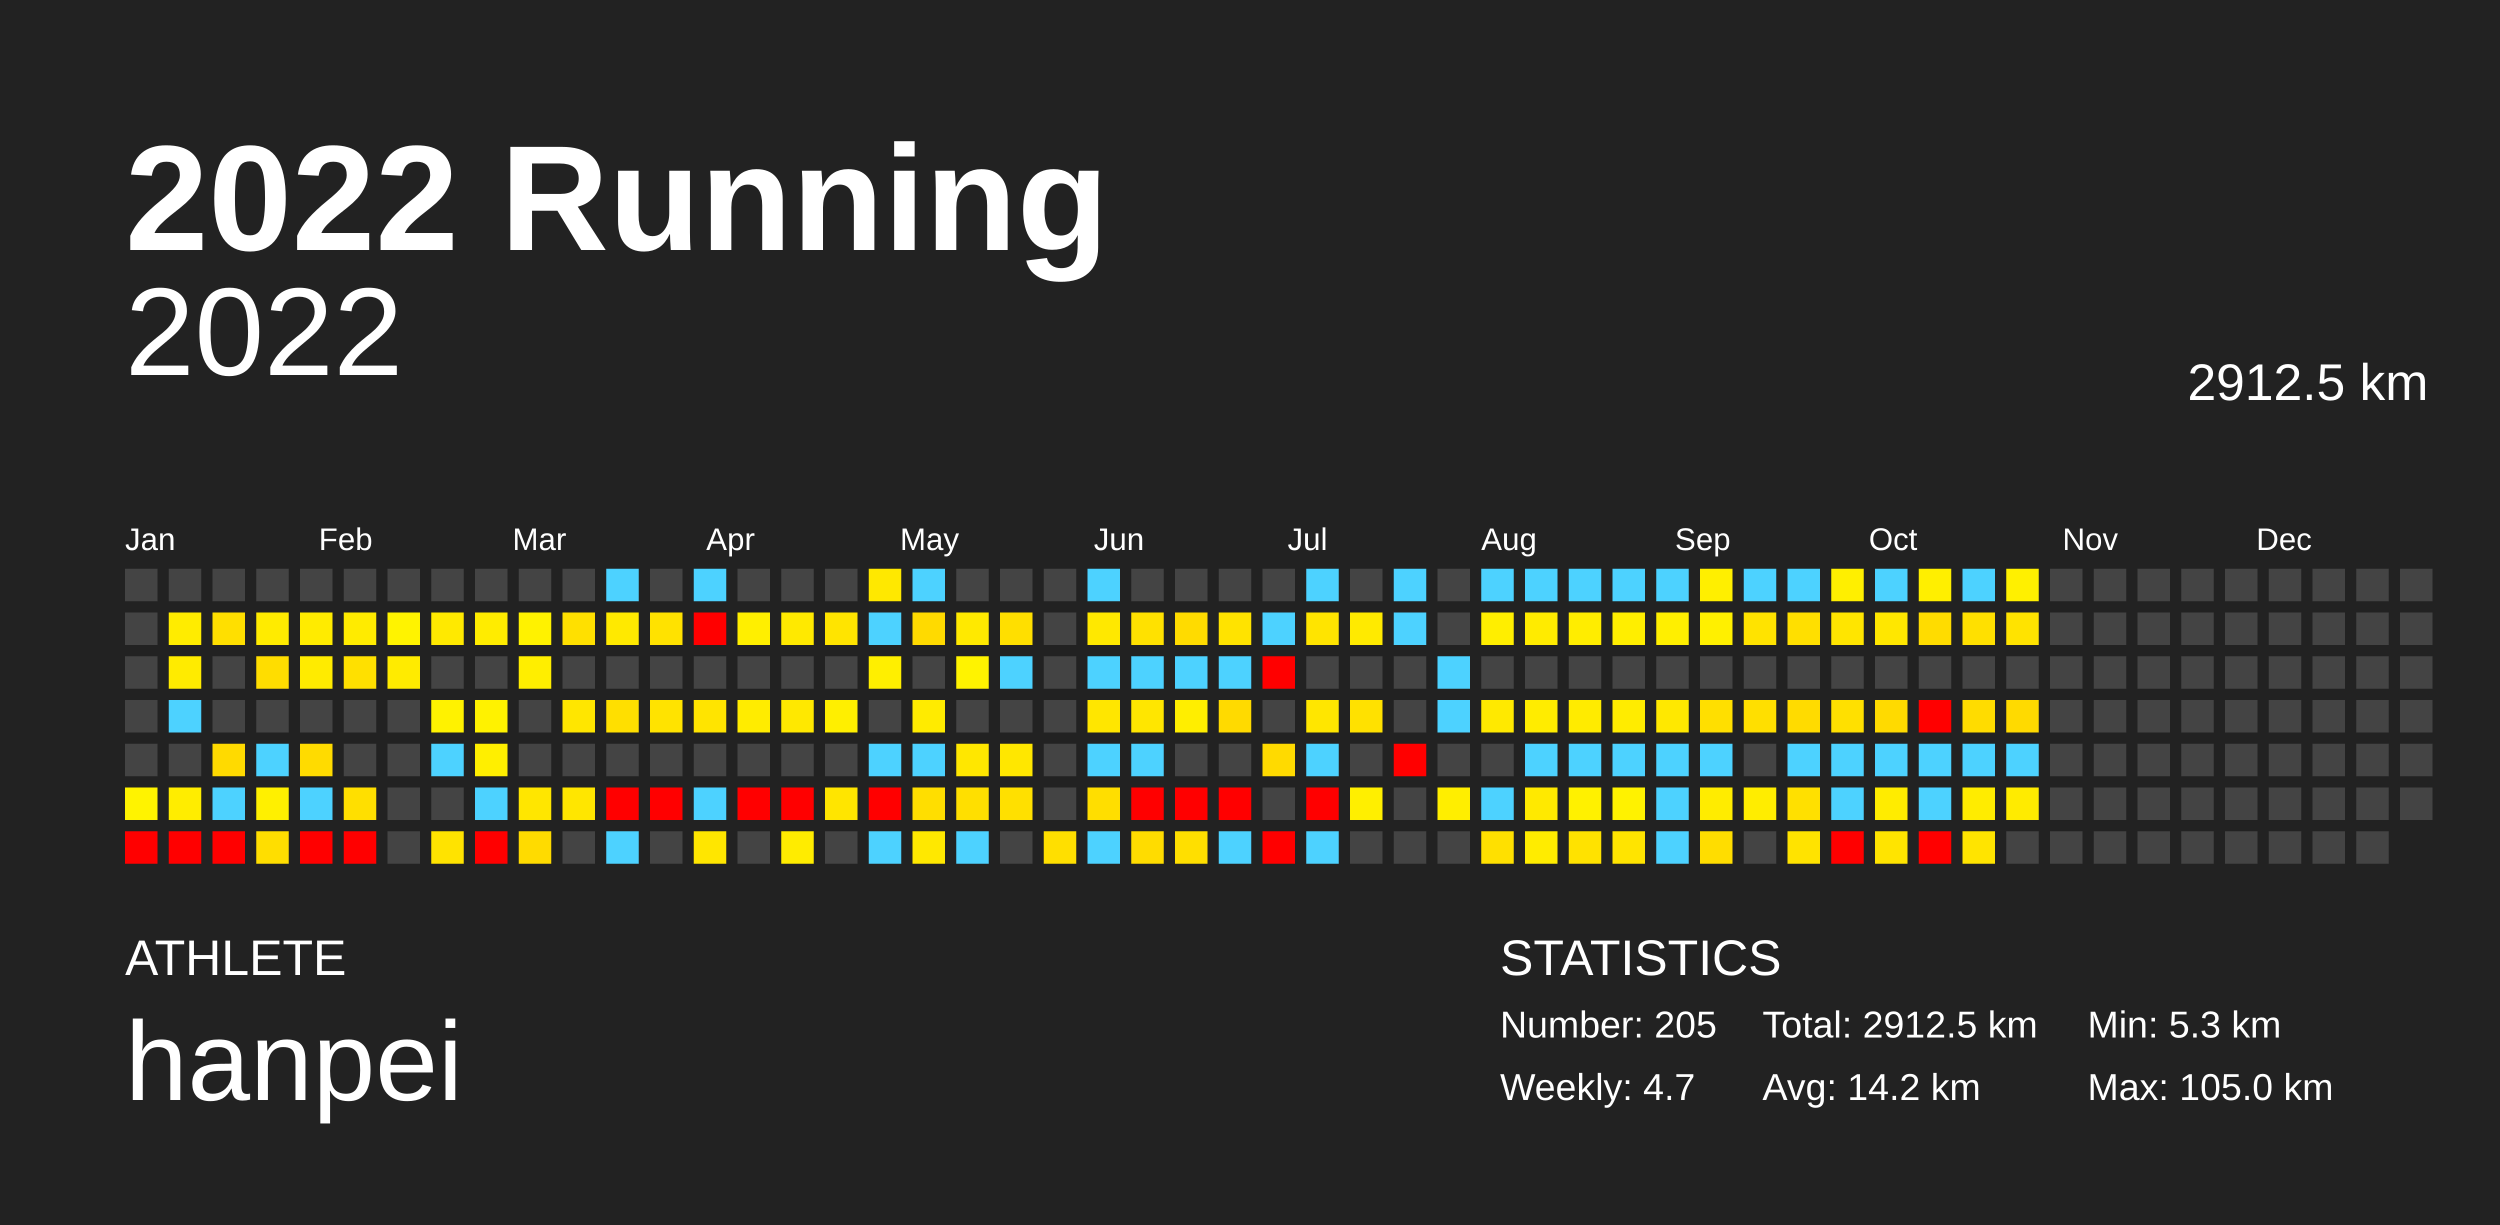
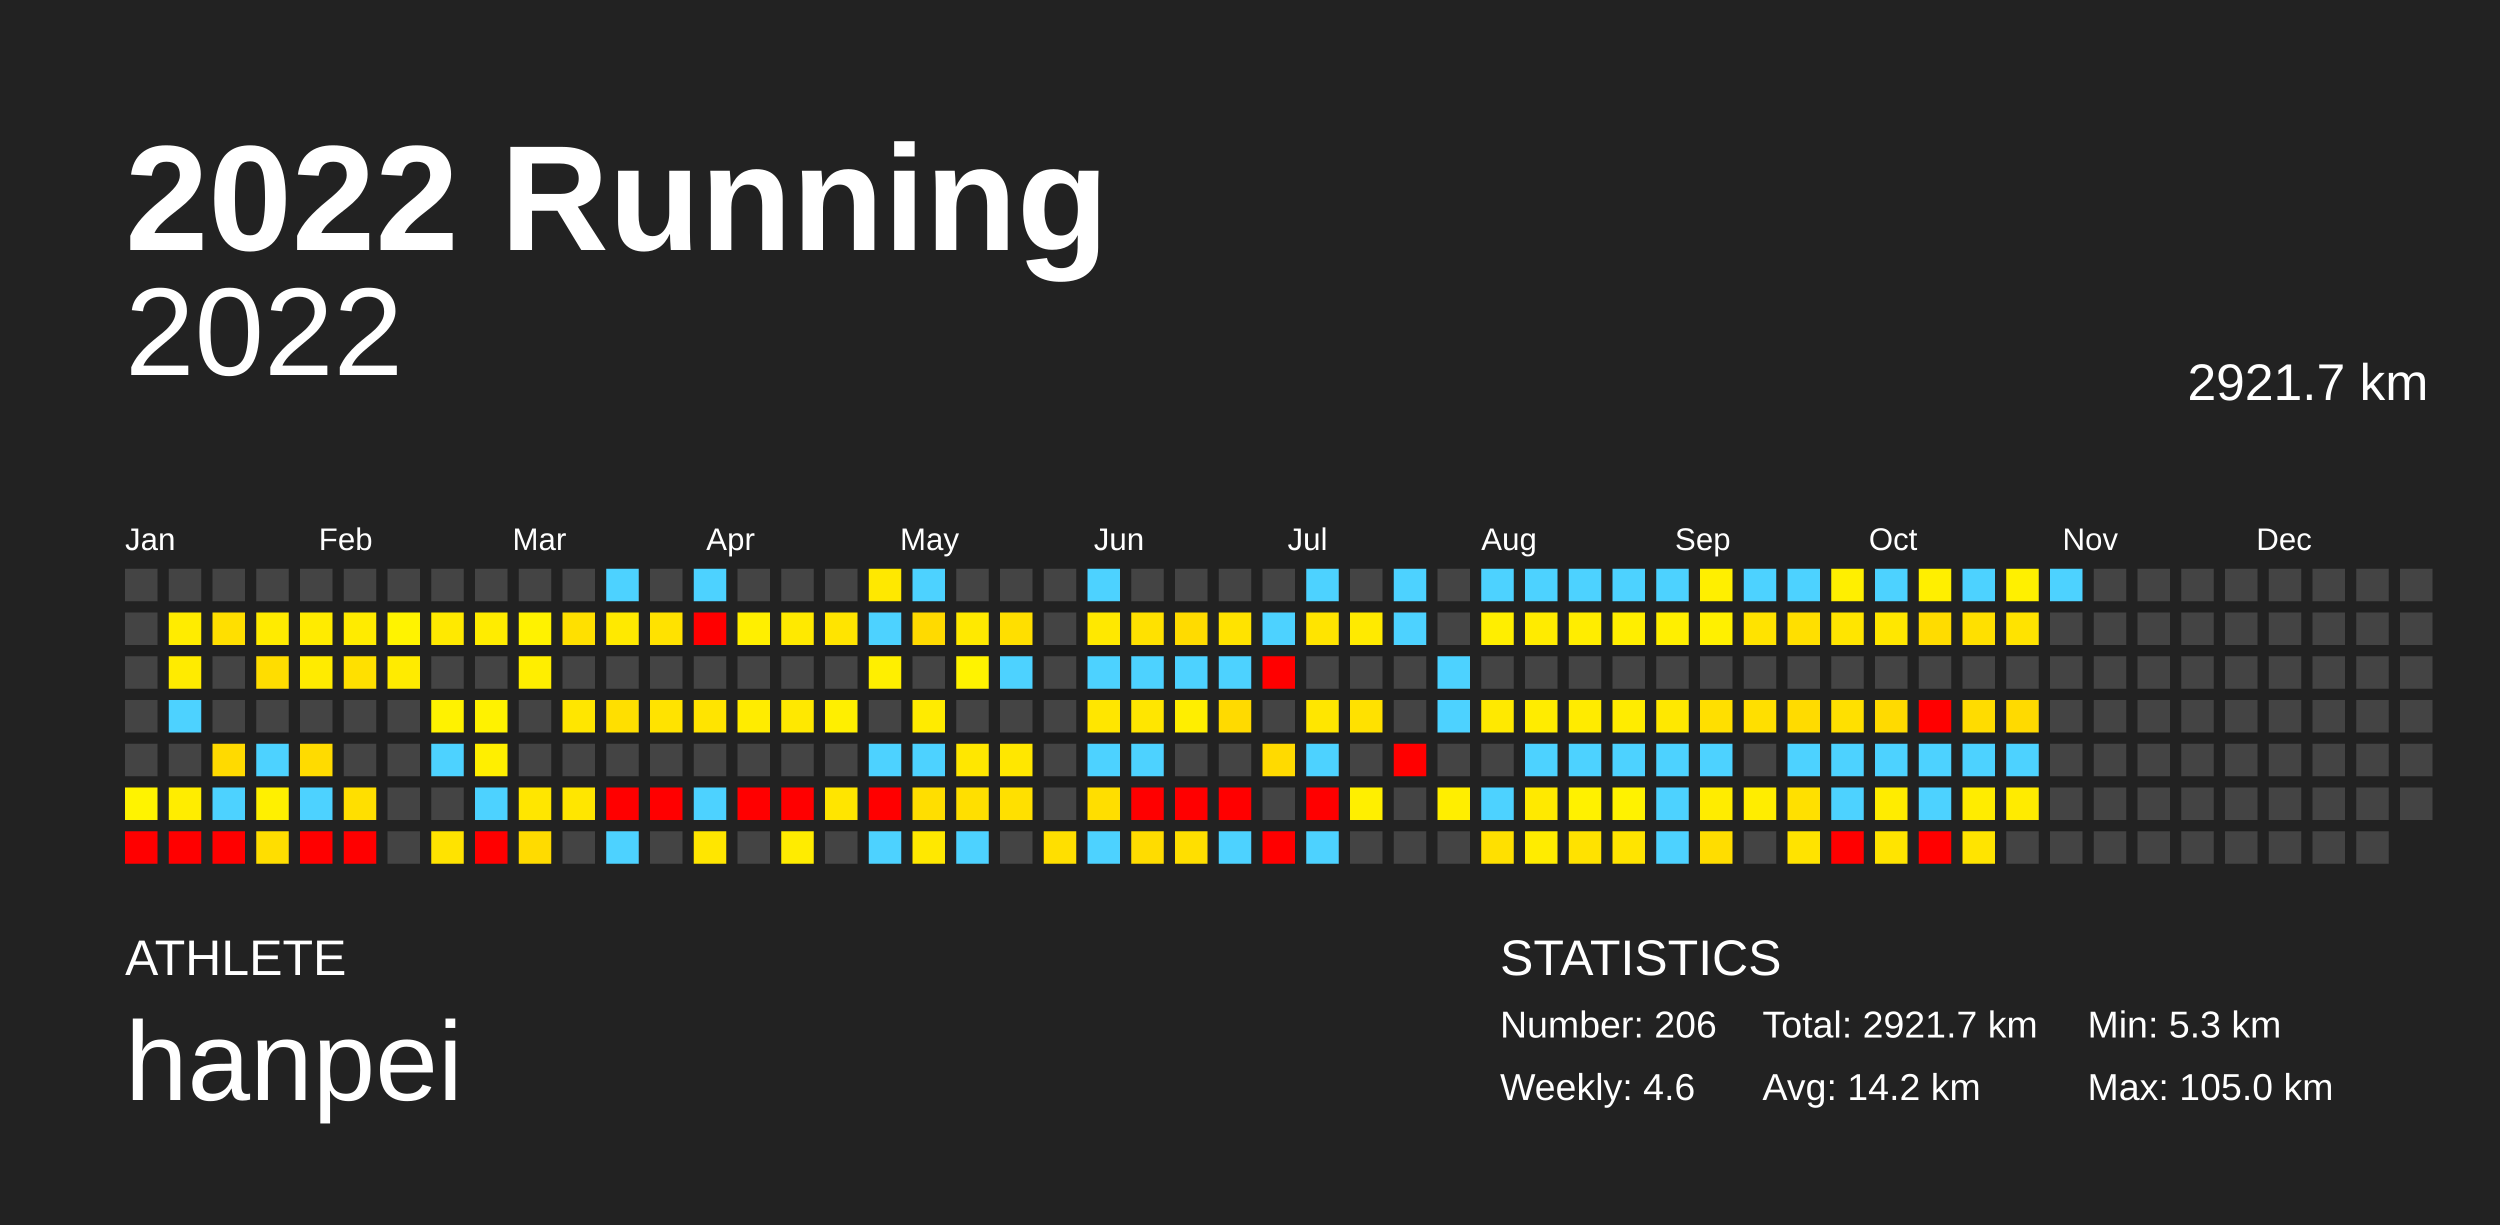
<svg xmlns="http://www.w3.org/2000/svg" baseProfile="full" height="98mm" version="1.1" viewBox="0,0,200,98" width="200mm">
  <defs />
  <rect fill="#222222" height="98" width="200" x="0" y="0" />
  <text fill="#FFFFFF" style="font-size:12px; font-family:Arial; font-weight:bold;" x="10" y="20">2022 Running</text>
  <text fill="#FFFFFF" style="font-size:4px; font-family:Arial" x="10" y="78">ATHLETE</text>
  <text fill="#FFFFFF" style="font-size:9px; font-family:Arial" x="10" y="88">hanpei</text>
  <text fill="#FFFFFF" style="font-size:4px; font-family:Arial" x="120" y="78">STATISTICS</text>
-   <text fill="#FFFFFF" style="font-size:3px; font-family:Arial" x="120" y="83">Number: 205</text>
-   <text fill="#FFFFFF" style="font-size:3px; font-family:Arial" x="120" y="88">Weekly: 4.7</text>
-   <text fill="#FFFFFF" style="font-size:3px; font-family:Arial" x="141" y="83">Total: 2912.5 km</text>
+   <text fill="#FFFFFF" style="font-size:3px; font-family:Arial" x="120" y="83">Number: 206</text>
+   <text fill="#FFFFFF" style="font-size:3px; font-family:Arial" x="120" y="88">Weekly: 4.6</text>
+   <text fill="#FFFFFF" style="font-size:3px; font-family:Arial" x="141" y="83">Total: 2921.7 km</text>
  <text fill="#FFFFFF" style="font-size:3px; font-family:Arial" x="141" y="88">Avg: 14.2 km</text>
  <text fill="#FFFFFF" style="font-size:3px; font-family:Arial" x="167" y="83">Min: 5.3 km</text>
  <text fill="#FFFFFF" style="font-size:3px; font-family:Arial" x="167" y="88">Max: 105.0 km</text>
  <text alignment-baseline="hanging" fill="#FFFFFF" style="font-size:10.0px; font-family:Arial;" x="10" y="30">2022</text>
-   <text alignment-baseline="hanging" fill="#FFFFFF" style="font-size:4.125px; font-family:Arial;" x="175" y="32">2912.5 km</text>
+   <text alignment-baseline="hanging" fill="#FFFFFF" style="font-size:4.125px; font-family:Arial;" x="175" y="32">2921.7 km</text>
  <text fill="#FFFFFF" style="font-size:2.5px; font-family:Arial" x="10.0" y="44">Jan</text>
  <text fill="#FFFFFF" style="font-size:2.5px; font-family:Arial" x="25.5" y="44">Feb</text>
  <text fill="#FFFFFF" style="font-size:2.5px; font-family:Arial" x="41.0" y="44">Mar</text>
  <text fill="#FFFFFF" style="font-size:2.5px; font-family:Arial" x="56.5" y="44">Apr</text>
  <text fill="#FFFFFF" style="font-size:2.5px; font-family:Arial" x="72.0" y="44">May</text>
  <text fill="#FFFFFF" style="font-size:2.5px; font-family:Arial" x="87.5" y="44">Jun</text>
  <text fill="#FFFFFF" style="font-size:2.5px; font-family:Arial" x="103.0" y="44">Jul</text>
  <text fill="#FFFFFF" style="font-size:2.5px; font-family:Arial" x="118.5" y="44">Aug</text>
  <text fill="#FFFFFF" style="font-size:2.5px; font-family:Arial" x="134.0" y="44">Sep</text>
  <text fill="#FFFFFF" style="font-size:2.5px; font-family:Arial" x="149.5" y="44">Oct</text>
  <text fill="#FFFFFF" style="font-size:2.5px; font-family:Arial" x="165.0" y="44">Nov</text>
  <text fill="#FFFFFF" style="font-size:2.5px; font-family:Arial" x="180.5" y="44">Dec</text>
  <rect fill="#444444" height="2.6" width="2.6" x="10.0" y="45.5" />
  <rect fill="#444444" height="2.6" width="2.6" x="10.0" y="49.0" />
  <rect fill="#444444" height="2.6" width="2.6" x="10.0" y="52.5" />
  <rect fill="#444444" height="2.6" width="2.6" x="10.0" y="56.0" />
  <rect fill="#444444" height="2.6" width="2.6" x="10.0" y="59.5" />
  <rect fill="#fff300" height="2.6" width="2.6" x="10.0" y="63.0" />
  <rect fill="red" height="2.6" width="2.6" x="10.0" y="66.5" />
  <rect fill="#444444" height="2.6" width="2.6" x="13.5" y="45.5" />
  <rect fill="#ffec00" height="2.6" width="2.6" x="13.5" y="49.0" />
  <rect fill="#ffeb00" height="2.6" width="2.6" x="13.5" y="52.5" />
  <rect fill="#4dd2ff" height="2.6" width="2.6" x="13.5" y="56.0" />
  <rect fill="#444444" height="2.6" width="2.6" x="13.5" y="59.5" />
  <rect fill="#ffed00" height="2.6" width="2.6" x="13.5" y="63.0" />
  <rect fill="red" height="2.6" width="2.6" x="13.5" y="66.5" />
  <rect fill="#444444" height="2.6" width="2.6" x="17.0" y="45.5" />
  <rect fill="#ffdf00" height="2.6" width="2.6" x="17.0" y="49.0" />
  <rect fill="#444444" height="2.6" width="2.6" x="17.0" y="52.5" />
  <rect fill="#444444" height="2.6" width="2.6" x="17.0" y="56.0" />
  <rect fill="#ffda00" height="2.6" width="2.6" x="17.0" y="59.5" />
  <rect fill="#4dd2ff" height="2.6" width="2.6" x="17.0" y="63.0" />
  <rect fill="red" height="2.6" width="2.6" x="17.0" y="66.5" />
  <rect fill="#444444" height="2.6" width="2.6" x="20.5" y="45.5" />
  <rect fill="#ffeb00" height="2.6" width="2.6" x="20.5" y="49.0" />
  <rect fill="#ffdd00" height="2.6" width="2.6" x="20.5" y="52.5" />
  <rect fill="#444444" height="2.6" width="2.6" x="20.5" y="56.0" />
  <rect fill="#4dd2ff" height="2.6" width="2.6" x="20.5" y="59.5" />
  <rect fill="#fff000" height="2.6" width="2.6" x="20.5" y="63.0" />
  <rect fill="#ffde00" height="2.6" width="2.6" x="20.5" y="66.5" />
  <rect fill="#444444" height="2.6" width="2.6" x="24.0" y="45.5" />
  <rect fill="#ffeb00" height="2.6" width="2.6" x="24.0" y="49.0" />
  <rect fill="#ffeb00" height="2.6" width="2.6" x="24.0" y="52.5" />
  <rect fill="#444444" height="2.6" width="2.6" x="24.0" y="56.0" />
  <rect fill="#ffdb00" height="2.6" width="2.6" x="24.0" y="59.5" />
  <rect fill="#4dd2ff" height="2.6" width="2.6" x="24.0" y="63.0" />
  <rect fill="red" height="2.6" width="2.6" x="24.0" y="66.5" />
  <rect fill="#444444" height="2.6" width="2.6" x="27.5" y="45.5" />
  <rect fill="#ffeb00" height="2.6" width="2.6" x="27.5" y="49.0" />
  <rect fill="#ffe000" height="2.6" width="2.6" x="27.5" y="52.5" />
  <rect fill="#444444" height="2.6" width="2.6" x="27.5" y="56.0" />
  <rect fill="#444444" height="2.6" width="2.6" x="27.5" y="59.5" />
  <rect fill="#ffdf00" height="2.6" width="2.6" x="27.5" y="63.0" />
  <rect fill="red" height="2.6" width="2.6" x="27.5" y="66.5" />
  <rect fill="#444444" height="2.6" width="2.6" x="31.0" y="45.5" />
  <rect fill="#fff300" height="2.6" width="2.6" x="31.0" y="49.0" />
  <rect fill="#ffeb00" height="2.6" width="2.6" x="31.0" y="52.5" />
  <rect fill="#444444" height="2.6" width="2.6" x="31.0" y="56.0" />
  <rect fill="#444444" height="2.6" width="2.6" x="31.0" y="59.5" />
  <rect fill="#444444" height="2.6" width="2.6" x="31.0" y="63.0" />
  <rect fill="#444444" height="2.6" width="2.6" x="31.0" y="66.5" />
  <rect fill="#444444" height="2.6" width="2.6" x="34.5" y="45.5" />
  <rect fill="#ffe900" height="2.6" width="2.6" x="34.5" y="49.0" />
  <rect fill="#444444" height="2.6" width="2.6" x="34.5" y="52.5" />
  <rect fill="#fff200" height="2.6" width="2.6" x="34.5" y="56.0" />
  <rect fill="#4dd2ff" height="2.6" width="2.6" x="34.5" y="59.5" />
  <rect fill="#444444" height="2.6" width="2.6" x="34.5" y="63.0" />
  <rect fill="#ffe300" height="2.6" width="2.6" x="34.5" y="66.5" />
  <rect fill="#444444" height="2.6" width="2.6" x="38.0" y="45.5" />
  <rect fill="#ffec00" height="2.6" width="2.6" x="38.0" y="49.0" />
  <rect fill="#444444" height="2.6" width="2.6" x="38.0" y="52.5" />
  <rect fill="#fff200" height="2.6" width="2.6" x="38.0" y="56.0" />
  <rect fill="#ffef00" height="2.6" width="2.6" x="38.0" y="59.5" />
  <rect fill="#4dd2ff" height="2.6" width="2.6" x="38.0" y="63.0" />
  <rect fill="red" height="2.6" width="2.6" x="38.0" y="66.5" />
  <rect fill="#444444" height="2.6" width="2.6" x="41.5" y="45.5" />
  <rect fill="#fff200" height="2.6" width="2.6" x="41.5" y="49.0" />
  <rect fill="#ffee00" height="2.6" width="2.6" x="41.5" y="52.5" />
  <rect fill="#444444" height="2.6" width="2.6" x="41.5" y="56.0" />
  <rect fill="#444444" height="2.6" width="2.6" x="41.5" y="59.5" />
  <rect fill="#ffe600" height="2.6" width="2.6" x="41.5" y="63.0" />
  <rect fill="#ffdb00" height="2.6" width="2.6" x="41.5" y="66.5" />
  <rect fill="#444444" height="2.6" width="2.6" x="45.0" y="45.5" />
  <rect fill="#ffe000" height="2.6" width="2.6" x="45.0" y="49.0" />
  <rect fill="#444444" height="2.6" width="2.6" x="45.0" y="52.5" />
  <rect fill="#ffe600" height="2.6" width="2.6" x="45.0" y="56.0" />
  <rect fill="#444444" height="2.6" width="2.6" x="45.0" y="59.5" />
  <rect fill="#ffe600" height="2.6" width="2.6" x="45.0" y="63.0" />
  <rect fill="#444444" height="2.6" width="2.6" x="45.0" y="66.5" />
  <rect fill="#4dd2ff" height="2.6" width="2.6" x="48.5" y="45.5" />
  <rect fill="#ffe900" height="2.6" width="2.6" x="48.5" y="49.0" />
  <rect fill="#444444" height="2.6" width="2.6" x="48.5" y="52.5" />
  <rect fill="#ffdf00" height="2.6" width="2.6" x="48.5" y="56.0" />
  <rect fill="#444444" height="2.6" width="2.6" x="48.5" y="59.5" />
  <rect fill="red" height="2.6" width="2.6" x="48.5" y="63.0" />
  <rect fill="#4dd2ff" height="2.6" width="2.6" x="48.5" y="66.5" />
  <rect fill="#444444" height="2.6" width="2.6" x="52.0" y="45.5" />
  <rect fill="#ffe200" height="2.6" width="2.6" x="52.0" y="49.0" />
  <rect fill="#444444" height="2.6" width="2.6" x="52.0" y="52.5" />
  <rect fill="#ffe300" height="2.6" width="2.6" x="52.0" y="56.0" />
  <rect fill="#444444" height="2.6" width="2.6" x="52.0" y="59.5" />
  <rect fill="red" height="2.6" width="2.6" x="52.0" y="63.0" />
  <rect fill="#444444" height="2.6" width="2.6" x="52.0" y="66.5" />
  <rect fill="#4dd2ff" height="2.6" width="2.6" x="55.5" y="45.5" />
  <rect fill="red" height="2.6" width="2.6" x="55.5" y="49.0" />
  <rect fill="#444444" height="2.6" width="2.6" x="55.5" y="52.5" />
  <rect fill="#ffe400" height="2.6" width="2.6" x="55.5" y="56.0" />
  <rect fill="#444444" height="2.6" width="2.6" x="55.5" y="59.5" />
  <rect fill="#4dd2ff" height="2.6" width="2.6" x="55.5" y="63.0" />
  <rect fill="#ffe600" height="2.6" width="2.6" x="55.5" y="66.5" />
  <rect fill="#444444" height="2.6" width="2.6" x="59.0" y="45.5" />
  <rect fill="#ffef00" height="2.6" width="2.6" x="59.0" y="49.0" />
  <rect fill="#444444" height="2.6" width="2.6" x="59.0" y="52.5" />
  <rect fill="#ffec00" height="2.6" width="2.6" x="59.0" y="56.0" />
  <rect fill="#444444" height="2.6" width="2.6" x="59.0" y="59.5" />
  <rect fill="red" height="2.6" width="2.6" x="59.0" y="63.0" />
  <rect fill="#444444" height="2.6" width="2.6" x="59.0" y="66.5" />
  <rect fill="#444444" height="2.6" width="2.6" x="62.5" y="45.5" />
  <rect fill="#ffe900" height="2.6" width="2.6" x="62.5" y="49.0" />
  <rect fill="#444444" height="2.6" width="2.6" x="62.5" y="52.5" />
  <rect fill="#ffe800" height="2.6" width="2.6" x="62.5" y="56.0" />
  <rect fill="#444444" height="2.6" width="2.6" x="62.5" y="59.5" />
  <rect fill="red" height="2.6" width="2.6" x="62.5" y="63.0" />
  <rect fill="#ffec00" height="2.6" width="2.6" x="62.5" y="66.5" />
  <rect fill="#444444" height="2.6" width="2.6" x="66.0" y="45.5" />
  <rect fill="#ffe400" height="2.6" width="2.6" x="66.0" y="49.0" />
  <rect fill="#444444" height="2.6" width="2.6" x="66.0" y="52.5" />
  <rect fill="#ffef00" height="2.6" width="2.6" x="66.0" y="56.0" />
  <rect fill="#444444" height="2.6" width="2.6" x="66.0" y="59.5" />
  <rect fill="#ffe500" height="2.6" width="2.6" x="66.0" y="63.0" />
  <rect fill="#444444" height="2.6" width="2.6" x="66.0" y="66.5" />
  <rect fill="#ffe800" height="2.6" width="2.6" x="69.5" y="45.5" />
  <rect fill="#4dd2ff" height="2.6" width="2.6" x="69.5" y="49.0" />
  <rect fill="#ffef00" height="2.6" width="2.6" x="69.5" y="52.5" />
  <rect fill="#444444" height="2.6" width="2.6" x="69.5" y="56.0" />
  <rect fill="#4dd2ff" height="2.6" width="2.6" x="69.5" y="59.5" />
  <rect fill="red" height="2.6" width="2.6" x="69.5" y="63.0" />
  <rect fill="#4dd2ff" height="2.6" width="2.6" x="69.5" y="66.5" />
  <rect fill="#4dd2ff" height="2.6" width="2.6" x="73.0" y="45.5" />
  <rect fill="#ffda00" height="2.6" width="2.6" x="73.0" y="49.0" />
  <rect fill="#444444" height="2.6" width="2.6" x="73.0" y="52.5" />
  <rect fill="#ffeb00" height="2.6" width="2.6" x="73.0" y="56.0" />
  <rect fill="#4dd2ff" height="2.6" width="2.6" x="73.0" y="59.5" />
  <rect fill="#ffde00" height="2.6" width="2.6" x="73.0" y="63.0" />
  <rect fill="#ffe800" height="2.6" width="2.6" x="73.0" y="66.5" />
  <rect fill="#444444" height="2.6" width="2.6" x="76.5" y="45.5" />
  <rect fill="#ffe900" height="2.6" width="2.6" x="76.5" y="49.0" />
  <rect fill="#fff300" height="2.6" width="2.6" x="76.5" y="52.5" />
  <rect fill="#444444" height="2.6" width="2.6" x="76.5" y="56.0" />
  <rect fill="#ffe700" height="2.6" width="2.6" x="76.5" y="59.5" />
  <rect fill="#ffdf00" height="2.6" width="2.6" x="76.5" y="63.0" />
  <rect fill="#4dd2ff" height="2.6" width="2.6" x="76.5" y="66.5" />
  <rect fill="#444444" height="2.6" width="2.6" x="80.0" y="45.5" />
  <rect fill="#ffdf00" height="2.6" width="2.6" x="80.0" y="49.0" />
  <rect fill="#4dd2ff" height="2.6" width="2.6" x="80.0" y="52.5" />
  <rect fill="#444444" height="2.6" width="2.6" x="80.0" y="56.0" />
  <rect fill="#ffe700" height="2.6" width="2.6" x="80.0" y="59.5" />
  <rect fill="#ffe000" height="2.6" width="2.6" x="80.0" y="63.0" />
  <rect fill="#444444" height="2.6" width="2.6" x="80.0" y="66.5" />
  <rect fill="#444444" height="2.6" width="2.6" x="83.5" y="45.5" />
  <rect fill="#444444" height="2.6" width="2.6" x="83.5" y="49.0" />
  <rect fill="#444444" height="2.6" width="2.6" x="83.5" y="52.5" />
  <rect fill="#444444" height="2.6" width="2.6" x="83.5" y="56.0" />
  <rect fill="#444444" height="2.6" width="2.6" x="83.5" y="59.5" />
  <rect fill="#444444" height="2.6" width="2.6" x="83.5" y="63.0" />
  <rect fill="#ffdf00" height="2.6" width="2.6" x="83.5" y="66.5" />
  <rect fill="#4dd2ff" height="2.6" width="2.6" x="87.0" y="45.5" />
  <rect fill="#ffe800" height="2.6" width="2.6" x="87.0" y="49.0" />
  <rect fill="#4dd2ff" height="2.6" width="2.6" x="87.0" y="52.5" />
  <rect fill="#ffe600" height="2.6" width="2.6" x="87.0" y="56.0" />
  <rect fill="#4dd2ff" height="2.6" width="2.6" x="87.0" y="59.5" />
  <rect fill="#ffde00" height="2.6" width="2.6" x="87.0" y="63.0" />
  <rect fill="#4dd2ff" height="2.6" width="2.6" x="87.0" y="66.5" />
  <rect fill="#444444" height="2.6" width="2.6" x="90.5" y="45.5" />
  <rect fill="#ffe100" height="2.6" width="2.6" x="90.5" y="49.0" />
  <rect fill="#4dd2ff" height="2.6" width="2.6" x="90.5" y="52.5" />
  <rect fill="#ffe600" height="2.6" width="2.6" x="90.5" y="56.0" />
  <rect fill="#4dd2ff" height="2.6" width="2.6" x="90.5" y="59.5" />
  <rect fill="red" height="2.6" width="2.6" x="90.5" y="63.0" />
  <rect fill="#ffdc00" height="2.6" width="2.6" x="90.5" y="66.5" />
  <rect fill="#444444" height="2.6" width="2.6" x="94.0" y="45.5" />
  <rect fill="#ffdb00" height="2.6" width="2.6" x="94.0" y="49.0" />
  <rect fill="#4dd2ff" height="2.6" width="2.6" x="94.0" y="52.5" />
  <rect fill="#ffee00" height="2.6" width="2.6" x="94.0" y="56.0" />
  <rect fill="#444444" height="2.6" width="2.6" x="94.0" y="59.5" />
  <rect fill="red" height="2.6" width="2.6" x="94.0" y="63.0" />
  <rect fill="#ffdf00" height="2.6" width="2.6" x="94.0" y="66.5" />
  <rect fill="#444444" height="2.6" width="2.6" x="97.5" y="45.5" />
  <rect fill="#ffe300" height="2.6" width="2.6" x="97.5" y="49.0" />
  <rect fill="#4dd2ff" height="2.6" width="2.6" x="97.5" y="52.5" />
  <rect fill="#ffda00" height="2.6" width="2.6" x="97.5" y="56.0" />
  <rect fill="#444444" height="2.6" width="2.6" x="97.5" y="59.5" />
  <rect fill="red" height="2.6" width="2.6" x="97.5" y="63.0" />
  <rect fill="#4dd2ff" height="2.6" width="2.6" x="97.5" y="66.5" />
  <rect fill="#444444" height="2.6" width="2.6" x="101.0" y="45.5" />
  <rect fill="#4dd2ff" height="2.6" width="2.6" x="101.0" y="49.0" />
  <rect fill="red" height="2.6" width="2.6" x="101.0" y="52.5" />
  <rect fill="#444444" height="2.6" width="2.6" x="101.0" y="56.0" />
  <rect fill="#ffda00" height="2.6" width="2.6" x="101.0" y="59.5" />
  <rect fill="#444444" height="2.6" width="2.6" x="101.0" y="63.0" />
  <rect fill="red" height="2.6" width="2.6" x="101.0" y="66.5" />
  <rect fill="#4dd2ff" height="2.6" width="2.6" x="104.5" y="45.5" />
  <rect fill="#ffe400" height="2.6" width="2.6" x="104.5" y="49.0" />
  <rect fill="#444444" height="2.6" width="2.6" x="104.5" y="52.5" />
  <rect fill="#ffe600" height="2.6" width="2.6" x="104.5" y="56.0" />
  <rect fill="#4dd2ff" height="2.6" width="2.6" x="104.5" y="59.5" />
  <rect fill="red" height="2.6" width="2.6" x="104.5" y="63.0" />
  <rect fill="#4dd2ff" height="2.6" width="2.6" x="104.5" y="66.5" />
  <rect fill="#444444" height="2.6" width="2.6" x="108.0" y="45.5" />
  <rect fill="#ffea00" height="2.6" width="2.6" x="108.0" y="49.0" />
  <rect fill="#444444" height="2.6" width="2.6" x="108.0" y="52.5" />
  <rect fill="#ffe100" height="2.6" width="2.6" x="108.0" y="56.0" />
  <rect fill="#444444" height="2.6" width="2.6" x="108.0" y="59.5" />
  <rect fill="#ffef00" height="2.6" width="2.6" x="108.0" y="63.0" />
  <rect fill="#444444" height="2.6" width="2.6" x="108.0" y="66.5" />
  <rect fill="#4dd2ff" height="2.6" width="2.6" x="111.5" y="45.5" />
  <rect fill="#4dd2ff" height="2.6" width="2.6" x="111.5" y="49.0" />
  <rect fill="#444444" height="2.6" width="2.6" x="111.5" y="52.5" />
  <rect fill="#444444" height="2.6" width="2.6" x="111.5" y="56.0" />
  <rect fill="red" height="2.6" width="2.6" x="111.5" y="59.5" />
  <rect fill="#444444" height="2.6" width="2.6" x="111.5" y="63.0" />
  <rect fill="#444444" height="2.6" width="2.6" x="111.5" y="66.5" />
  <rect fill="#444444" height="2.6" width="2.6" x="115.0" y="45.5" />
  <rect fill="#444444" height="2.6" width="2.6" x="115.0" y="49.0" />
  <rect fill="#4dd2ff" height="2.6" width="2.6" x="115.0" y="52.5" />
  <rect fill="#4dd2ff" height="2.6" width="2.6" x="115.0" y="56.0" />
  <rect fill="#444444" height="2.6" width="2.6" x="115.0" y="59.5" />
  <rect fill="#ffee00" height="2.6" width="2.6" x="115.0" y="63.0" />
  <rect fill="#444444" height="2.6" width="2.6" x="115.0" y="66.5" />
  <rect fill="#4dd2ff" height="2.6" width="2.6" x="118.5" y="45.5" />
  <rect fill="#ffee00" height="2.6" width="2.6" x="118.5" y="49.0" />
  <rect fill="#444444" height="2.6" width="2.6" x="118.5" y="52.5" />
  <rect fill="#ffe900" height="2.6" width="2.6" x="118.5" y="56.0" />
  <rect fill="#444444" height="2.6" width="2.6" x="118.5" y="59.5" />
  <rect fill="#4dd2ff" height="2.6" width="2.6" x="118.5" y="63.0" />
  <rect fill="#ffe000" height="2.6" width="2.6" x="118.5" y="66.5" />
  <rect fill="#4dd2ff" height="2.6" width="2.6" x="122.0" y="45.5" />
  <rect fill="#ffeb00" height="2.6" width="2.6" x="122.0" y="49.0" />
  <rect fill="#444444" height="2.6" width="2.6" x="122.0" y="52.5" />
  <rect fill="#ffec00" height="2.6" width="2.6" x="122.0" y="56.0" />
  <rect fill="#4dd2ff" height="2.6" width="2.6" x="122.0" y="59.5" />
  <rect fill="#ffe900" height="2.6" width="2.6" x="122.0" y="63.0" />
  <rect fill="#ffec00" height="2.6" width="2.6" x="122.0" y="66.5" />
  <rect fill="#4dd2ff" height="2.6" width="2.6" x="125.5" y="45.5" />
  <rect fill="#ffed00" height="2.6" width="2.6" x="125.5" y="49.0" />
  <rect fill="#444444" height="2.6" width="2.6" x="125.5" y="52.5" />
  <rect fill="#ffeb00" height="2.6" width="2.6" x="125.5" y="56.0" />
  <rect fill="#4dd2ff" height="2.6" width="2.6" x="125.5" y="59.5" />
  <rect fill="#fff100" height="2.6" width="2.6" x="125.5" y="63.0" />
  <rect fill="#ffe200" height="2.6" width="2.6" x="125.5" y="66.5" />
  <rect fill="#4dd2ff" height="2.6" width="2.6" x="129.0" y="45.5" />
  <rect fill="#ffee00" height="2.6" width="2.6" x="129.0" y="49.0" />
  <rect fill="#444444" height="2.6" width="2.6" x="129.0" y="52.5" />
  <rect fill="#ffec00" height="2.6" width="2.6" x="129.0" y="56.0" />
  <rect fill="#4dd2ff" height="2.6" width="2.6" x="129.0" y="59.5" />
  <rect fill="#fff200" height="2.6" width="2.6" x="129.0" y="63.0" />
  <rect fill="#ffe400" height="2.6" width="2.6" x="129.0" y="66.5" />
  <rect fill="#4dd2ff" height="2.6" width="2.6" x="132.5" y="45.5" />
  <rect fill="#ffef00" height="2.6" width="2.6" x="132.5" y="49.0" />
  <rect fill="#444444" height="2.6" width="2.6" x="132.5" y="52.5" />
  <rect fill="#ffe800" height="2.6" width="2.6" x="132.5" y="56.0" />
  <rect fill="#4dd2ff" height="2.6" width="2.6" x="132.5" y="59.5" />
  <rect fill="#4dd2ff" height="2.6" width="2.6" x="132.5" y="63.0" />
  <rect fill="#4dd2ff" height="2.6" width="2.6" x="132.5" y="66.5" />
  <rect fill="#ffef00" height="2.6" width="2.6" x="136.0" y="45.5" />
  <rect fill="#fff000" height="2.6" width="2.6" x="136.0" y="49.0" />
  <rect fill="#444444" height="2.6" width="2.6" x="136.0" y="52.5" />
  <rect fill="#ffdf00" height="2.6" width="2.6" x="136.0" y="56.0" />
  <rect fill="#4dd2ff" height="2.6" width="2.6" x="136.0" y="59.5" />
  <rect fill="#ffec00" height="2.6" width="2.6" x="136.0" y="63.0" />
  <rect fill="#ffdd00" height="2.6" width="2.6" x="136.0" y="66.5" />
  <rect fill="#4dd2ff" height="2.6" width="2.6" x="139.5" y="45.5" />
  <rect fill="#ffe300" height="2.6" width="2.6" x="139.5" y="49.0" />
  <rect fill="#444444" height="2.6" width="2.6" x="139.5" y="52.5" />
  <rect fill="#ffdf00" height="2.6" width="2.6" x="139.5" y="56.0" />
  <rect fill="#444444" height="2.6" width="2.6" x="139.5" y="59.5" />
  <rect fill="#ffed00" height="2.6" width="2.6" x="139.5" y="63.0" />
  <rect fill="#444444" height="2.6" width="2.6" x="139.5" y="66.5" />
  <rect fill="#4dd2ff" height="2.6" width="2.6" x="143.0" y="45.5" />
  <rect fill="#ffdf00" height="2.6" width="2.6" x="143.0" y="49.0" />
  <rect fill="#444444" height="2.6" width="2.6" x="143.0" y="52.5" />
  <rect fill="#ffdb00" height="2.6" width="2.6" x="143.0" y="56.0" />
  <rect fill="#4dd2ff" height="2.6" width="2.6" x="143.0" y="59.5" />
  <rect fill="#ffe000" height="2.6" width="2.6" x="143.0" y="63.0" />
  <rect fill="#ffe300" height="2.6" width="2.6" x="143.0" y="66.5" />
  <rect fill="#ffef00" height="2.6" width="2.6" x="146.5" y="45.5" />
  <rect fill="#ffe500" height="2.6" width="2.6" x="146.5" y="49.0" />
  <rect fill="#444444" height="2.6" width="2.6" x="146.5" y="52.5" />
  <rect fill="#ffe000" height="2.6" width="2.6" x="146.5" y="56.0" />
  <rect fill="#4dd2ff" height="2.6" width="2.6" x="146.5" y="59.5" />
  <rect fill="#4dd2ff" height="2.6" width="2.6" x="146.5" y="63.0" />
  <rect fill="red" height="2.6" width="2.6" x="146.5" y="66.5" />
  <rect fill="#4dd2ff" height="2.6" width="2.6" x="150.0" y="45.5" />
  <rect fill="#ffe700" height="2.6" width="2.6" x="150.0" y="49.0" />
  <rect fill="#444444" height="2.6" width="2.6" x="150.0" y="52.5" />
  <rect fill="#ffda00" height="2.6" width="2.6" x="150.0" y="56.0" />
  <rect fill="#4dd2ff" height="2.6" width="2.6" x="150.0" y="59.5" />
  <rect fill="#ffec00" height="2.6" width="2.6" x="150.0" y="63.0" />
  <rect fill="#ffe400" height="2.6" width="2.6" x="150.0" y="66.5" />
  <rect fill="#ffef00" height="2.6" width="2.6" x="153.5" y="45.5" />
  <rect fill="#ffdc00" height="2.6" width="2.6" x="153.5" y="49.0" />
  <rect fill="#444444" height="2.6" width="2.6" x="153.5" y="52.5" />
  <rect fill="red" height="2.6" width="2.6" x="153.5" y="56.0" />
  <rect fill="#4dd2ff" height="2.6" width="2.6" x="153.5" y="59.5" />
  <rect fill="#4dd2ff" height="2.6" width="2.6" x="153.5" y="63.0" />
  <rect fill="red" height="2.6" width="2.6" x="153.5" y="66.5" />
  <rect fill="#4dd2ff" height="2.6" width="2.6" x="157.0" y="45.5" />
  <rect fill="#ffe000" height="2.6" width="2.6" x="157.0" y="49.0" />
  <rect fill="#444444" height="2.6" width="2.6" x="157.0" y="52.5" />
  <rect fill="#ffdc00" height="2.6" width="2.6" x="157.0" y="56.0" />
  <rect fill="#4dd2ff" height="2.6" width="2.6" x="157.0" y="59.5" />
  <rect fill="#ffec00" height="2.6" width="2.6" x="157.0" y="63.0" />
  <rect fill="#ffe400" height="2.6" width="2.6" x="157.0" y="66.5" />
  <rect fill="#fff000" height="2.6" width="2.6" x="160.5" y="45.5" />
  <rect fill="#ffe300" height="2.6" width="2.6" x="160.5" y="49.0" />
  <rect fill="#444444" height="2.6" width="2.6" x="160.5" y="52.5" />
  <rect fill="#ffda00" height="2.6" width="2.6" x="160.5" y="56.0" />
  <rect fill="#4dd2ff" height="2.6" width="2.6" x="160.5" y="59.5" />
  <rect fill="#ffeb00" height="2.6" width="2.6" x="160.5" y="63.0" />
  <rect fill="#444444" height="2.6" width="2.6" x="160.5" y="66.5" />
-   <rect fill="#444444" height="2.6" width="2.6" x="164.0" y="45.5" />
+   <rect fill="#4dd2ff" height="2.6" width="2.6" x="164.0" y="45.5" />
  <rect fill="#444444" height="2.6" width="2.6" x="164.0" y="49.0" />
  <rect fill="#444444" height="2.6" width="2.6" x="164.0" y="52.5" />
  <rect fill="#444444" height="2.6" width="2.6" x="164.0" y="56.0" />
  <rect fill="#444444" height="2.6" width="2.6" x="164.0" y="59.5" />
  <rect fill="#444444" height="2.6" width="2.6" x="164.0" y="63.0" />
  <rect fill="#444444" height="2.6" width="2.6" x="164.0" y="66.5" />
  <rect fill="#444444" height="2.6" width="2.6" x="167.5" y="45.5" />
  <rect fill="#444444" height="2.6" width="2.6" x="167.5" y="49.0" />
  <rect fill="#444444" height="2.6" width="2.6" x="167.5" y="52.5" />
  <rect fill="#444444" height="2.6" width="2.6" x="167.5" y="56.0" />
  <rect fill="#444444" height="2.6" width="2.6" x="167.5" y="59.5" />
  <rect fill="#444444" height="2.6" width="2.6" x="167.5" y="63.0" />
  <rect fill="#444444" height="2.6" width="2.6" x="167.5" y="66.5" />
  <rect fill="#444444" height="2.6" width="2.6" x="171.0" y="45.5" />
  <rect fill="#444444" height="2.6" width="2.6" x="171.0" y="49.0" />
  <rect fill="#444444" height="2.6" width="2.6" x="171.0" y="52.5" />
  <rect fill="#444444" height="2.6" width="2.6" x="171.0" y="56.0" />
  <rect fill="#444444" height="2.6" width="2.6" x="171.0" y="59.5" />
  <rect fill="#444444" height="2.6" width="2.6" x="171.0" y="63.0" />
  <rect fill="#444444" height="2.6" width="2.6" x="171.0" y="66.5" />
  <rect fill="#444444" height="2.6" width="2.6" x="174.5" y="45.5" />
  <rect fill="#444444" height="2.6" width="2.6" x="174.5" y="49.0" />
  <rect fill="#444444" height="2.6" width="2.6" x="174.5" y="52.5" />
  <rect fill="#444444" height="2.6" width="2.6" x="174.5" y="56.0" />
  <rect fill="#444444" height="2.6" width="2.6" x="174.5" y="59.5" />
  <rect fill="#444444" height="2.6" width="2.6" x="174.5" y="63.0" />
  <rect fill="#444444" height="2.6" width="2.6" x="174.5" y="66.5" />
  <rect fill="#444444" height="2.6" width="2.6" x="178.0" y="45.5" />
  <rect fill="#444444" height="2.6" width="2.6" x="178.0" y="49.0" />
  <rect fill="#444444" height="2.6" width="2.6" x="178.0" y="52.5" />
  <rect fill="#444444" height="2.6" width="2.6" x="178.0" y="56.0" />
  <rect fill="#444444" height="2.6" width="2.6" x="178.0" y="59.5" />
  <rect fill="#444444" height="2.6" width="2.6" x="178.0" y="63.0" />
  <rect fill="#444444" height="2.6" width="2.6" x="178.0" y="66.5" />
  <rect fill="#444444" height="2.6" width="2.6" x="181.5" y="45.5" />
  <rect fill="#444444" height="2.6" width="2.6" x="181.5" y="49.0" />
  <rect fill="#444444" height="2.6" width="2.6" x="181.5" y="52.5" />
  <rect fill="#444444" height="2.6" width="2.6" x="181.5" y="56.0" />
  <rect fill="#444444" height="2.6" width="2.6" x="181.5" y="59.5" />
  <rect fill="#444444" height="2.6" width="2.6" x="181.5" y="63.0" />
  <rect fill="#444444" height="2.6" width="2.6" x="181.5" y="66.5" />
  <rect fill="#444444" height="2.6" width="2.6" x="185.0" y="45.5" />
  <rect fill="#444444" height="2.6" width="2.6" x="185.0" y="49.0" />
  <rect fill="#444444" height="2.6" width="2.6" x="185.0" y="52.5" />
  <rect fill="#444444" height="2.6" width="2.6" x="185.0" y="56.0" />
  <rect fill="#444444" height="2.6" width="2.6" x="185.0" y="59.5" />
  <rect fill="#444444" height="2.6" width="2.6" x="185.0" y="63.0" />
  <rect fill="#444444" height="2.6" width="2.6" x="185.0" y="66.5" />
  <rect fill="#444444" height="2.6" width="2.6" x="188.5" y="45.5" />
  <rect fill="#444444" height="2.6" width="2.6" x="188.5" y="49.0" />
  <rect fill="#444444" height="2.6" width="2.6" x="188.5" y="52.5" />
  <rect fill="#444444" height="2.6" width="2.6" x="188.5" y="56.0" />
  <rect fill="#444444" height="2.6" width="2.6" x="188.5" y="59.5" />
  <rect fill="#444444" height="2.6" width="2.6" x="188.5" y="63.0" />
  <rect fill="#444444" height="2.6" width="2.6" x="188.5" y="66.5" />
  <rect fill="#444444" height="2.6" width="2.6" x="192.0" y="45.5" />
  <rect fill="#444444" height="2.6" width="2.6" x="192.0" y="49.0" />
  <rect fill="#444444" height="2.6" width="2.6" x="192.0" y="52.5" />
  <rect fill="#444444" height="2.6" width="2.6" x="192.0" y="56.0" />
  <rect fill="#444444" height="2.6" width="2.6" x="192.0" y="59.5" />
  <rect fill="#444444" height="2.6" width="2.6" x="192.0" y="63.0" />
</svg>
